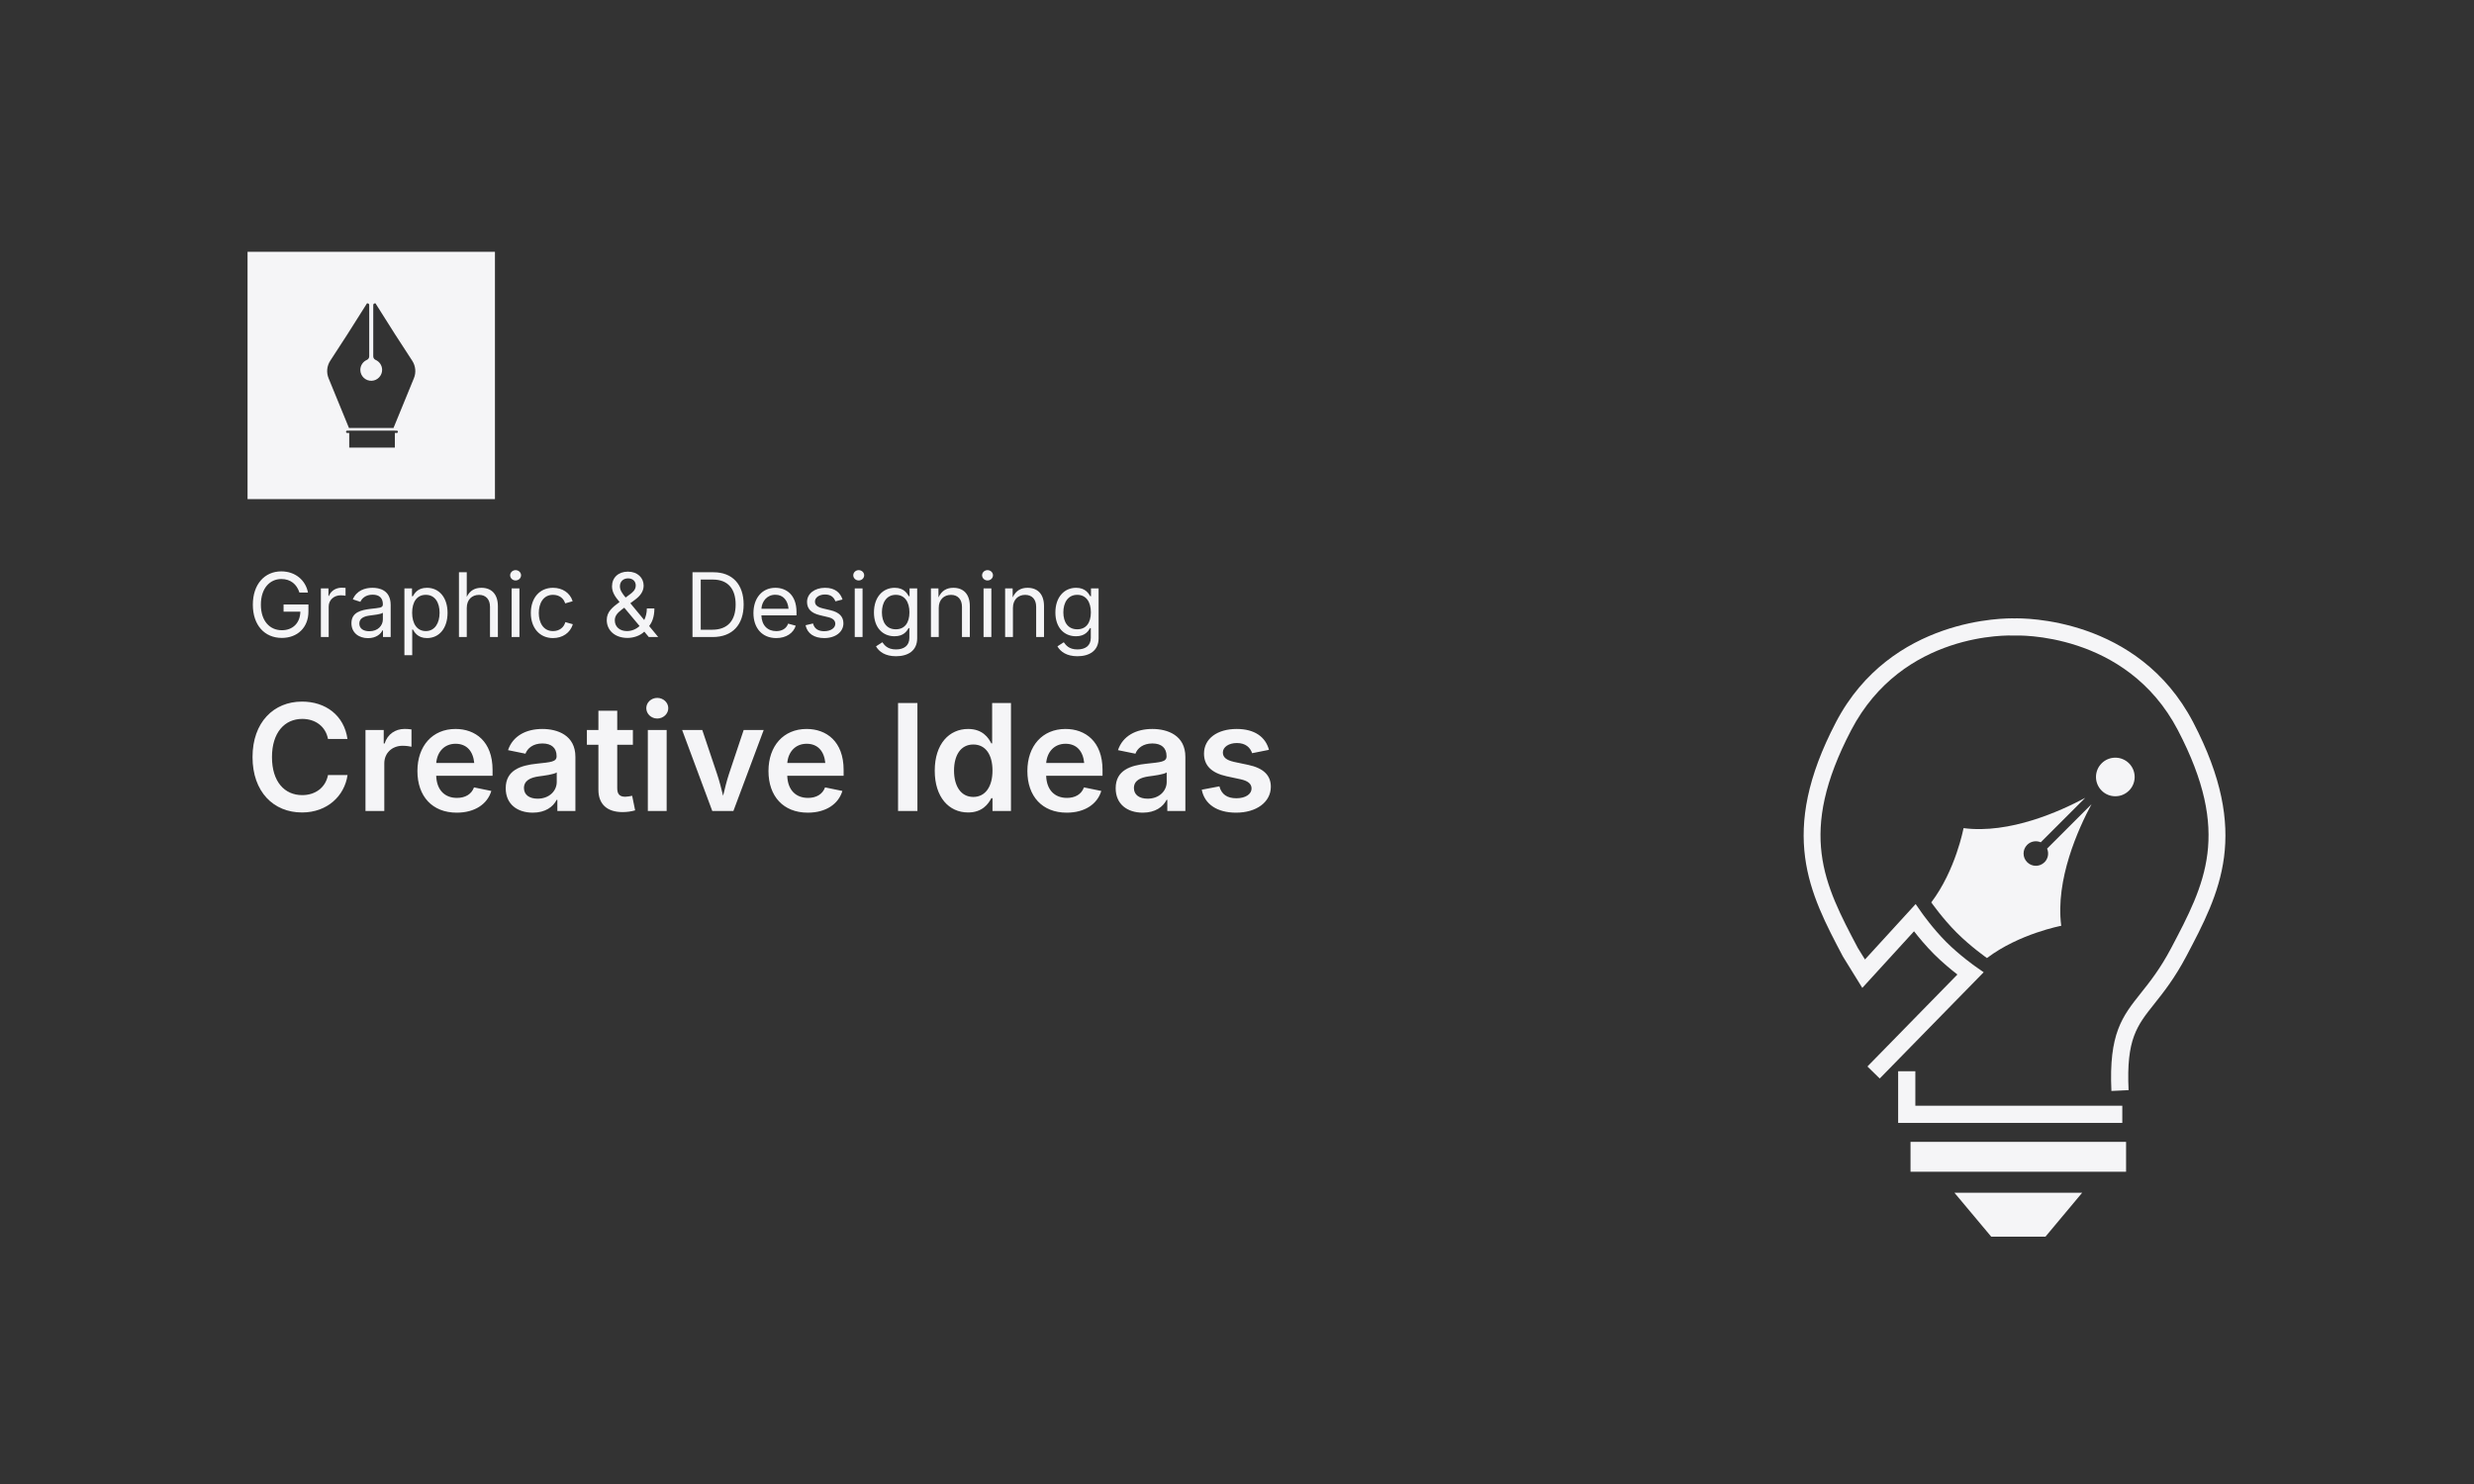
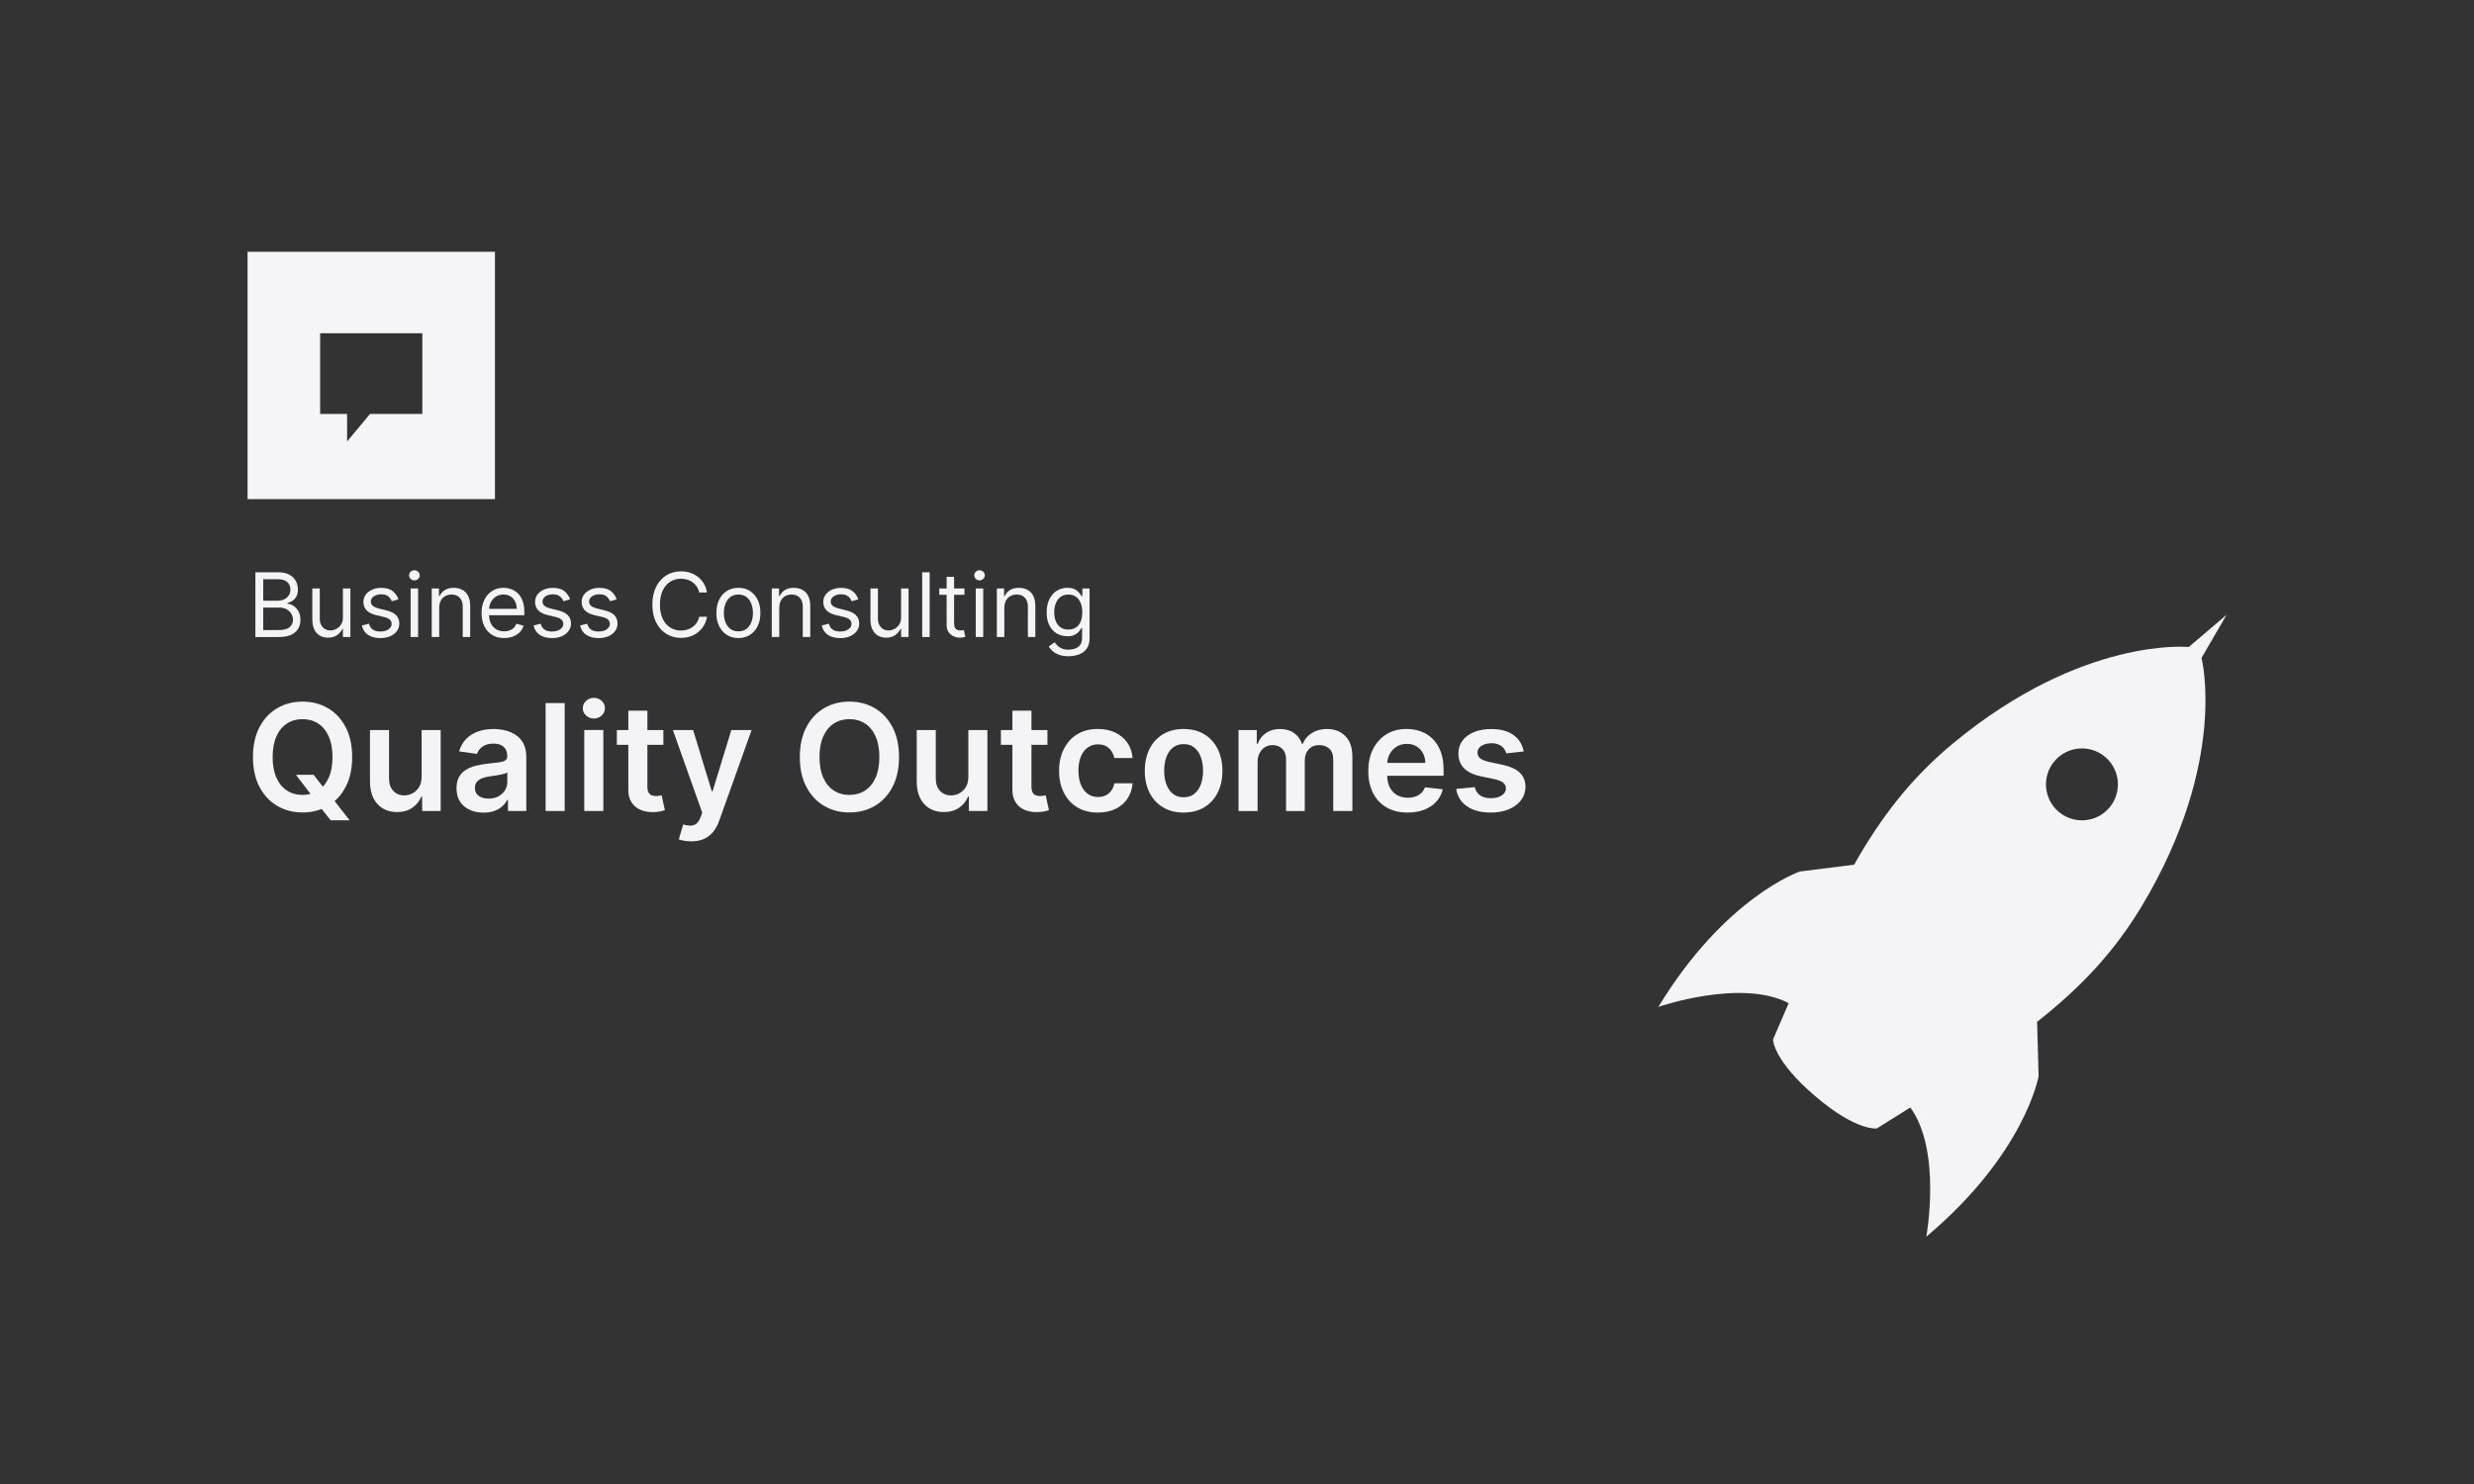
<svg xmlns="http://www.w3.org/2000/svg" id="Layer_2" data-name="Layer 2" viewBox="0 0 1000 600">
  <defs>
    <style>
      .cls-1 {
-         letter-spacing: -.02em;
+         fill: #f4f4f6;
      }

      .cls-2 {
-         font-family: Inter-Regular, Inter;
-         font-size: 36px;
-       }
- 
-       .cls-2, .cls-3, .cls-4 {
        fill: #f5f5f7;
      }

-       .cls-5 {
+       .cls-3 {
        fill: #333;
-       }
- 
-       .cls-6 {
-         letter-spacing: -.02em;
-       }
- 
-       .cls-4 {
-         font-family: Inter-SemiBold, Inter;
-         font-size: 60px;
-         font-weight: 600;
      }
    </style>
  </defs>
  <g id="Layer_1-2" data-name="Layer 1">
    <g>
-       <rect class="cls-5" width="1000" height="600" />
+       <rect class="cls-3" width="1000" height="600" />
+       <path class="cls-1" d="m824.01,435.14l-.61-22c17.23-13.56,31.11-28.01,42.56-47.19,34.75-58.25,23.9-99.94,23.9-99.94l10.14-17.44-15.29,13.02s-42.87-4.38-95.13,38.84c-17.2,14.21-29.36,30.1-40.13,49.17l-21.93,2.76s-30.08,10.15-57.2,54.73c0,0,33.4-11.57,52.67-1.51-2.04,4.73-4.14,9.62-6.32,14.68,0,0-.13,8.21,16.82,22.75,16.94,14.53,25.13,13.23,25.13,13.23,4.66-2.93,9.17-5.74,13.53-8.47,12.81,17.52,6.48,52.23,6.48,52.23,39.93-33.58,45.38-64.86,45.38-64.86Zm8.06-106.97c-6.1-5.23-6.8-14.41-1.57-20.5,5.23-6.09,14.4-6.8,20.5-1.57,6.09,5.23,6.79,14.4,1.57,20.5-5.22,6.09-14.4,6.8-20.49,1.57Z" />
      <g>
-         <rect class="cls-3" x="100.06" y="101.8" width="100" height="100" />
-         <g>
-           <g>
-             <rect class="cls-5" x="141.16" y="174.32" width="18.44" height="6.65" />
-             <path class="cls-5" d="m159.65,135.11l-7.88-12.47h-.21c-.38,0-.69.31-.69.69v20.76c0,.63.39,1.18.96,1.43,1.54.68,2.62,2.22,2.63,4.02,0,2.32-1.85,4.29-4.16,4.41-2.54.14-4.65-1.89-4.65-4.4,0-1.8,1.08-3.35,2.63-4.03.58-.25.96-.81.96-1.44v-20.75c0-.38-.31-.69-.69-.69h-.21l-7.88,12.47-6.99,10.77c-1.36,2.1-1.61,4.73-.66,7.04l8.24,20.11h18.01l8.24-20.11c.95-2.31.7-4.94-.66-7.04l-6.99-10.77Z" />
-           </g>
-           <path class="cls-5" d="m160.38,175.04h-20.05c-.25,0-.46-.2-.46-.46h0c0-.25.2-.46.46-.46h20.05c.25,0,.46.2.46.46h0c0,.25-.2.46-.46.46Z" />
-         </g>
+         <path class="cls-1" d="m142.35,306.08c0,4.7-.88,8.73-2.63,12.07-1.75,3.35-4.14,5.91-7.16,7.68s-6.44,2.66-10.26,2.66-7.24-.89-10.26-2.67-5.41-4.35-7.16-7.69c-1.75-3.34-2.63-7.36-2.63-12.05s.88-8.72,2.63-12.07c1.75-3.34,4.14-5.91,7.16-7.68s6.44-2.66,10.26-2.66,7.24.89,10.26,2.66,5.4,4.34,7.16,7.68c1.75,3.35,2.63,7.37,2.63,12.07Zm-7.95,0c0-3.31-.52-6.1-1.54-8.38-1.03-2.28-2.46-4.01-4.27-5.18-1.82-1.17-3.91-1.76-6.29-1.76s-4.47.59-6.29,1.76-3.24,2.9-4.27,5.18c-1.03,2.28-1.54,5.07-1.54,8.38s.51,6.1,1.54,8.38c1.03,2.28,2.45,4,4.27,5.18s3.91,1.76,6.29,1.76,4.47-.59,6.29-1.76c1.82-1.17,3.24-2.9,4.27-5.18,1.03-2.28,1.54-5.07,1.54-8.38Zm-14.79,7.16h7.16l4.24,5.5,3.03,3.58,7.27,9.33h-7.67l-4.94-6.26-2.11-2.98-6.97-9.16Z" />
+         <path class="cls-1" d="m170.41,314.13v-18.96h7.71v32.73h-7.48v-5.82h-.34c-.74,1.83-1.95,3.33-3.63,4.5-1.68,1.17-3.75,1.75-6.21,1.75-2.14,0-4.04-.48-5.68-1.44-1.64-.96-2.92-2.36-3.85-4.2-.92-1.84-1.38-4.07-1.38-6.68v-20.84h7.71v19.65c0,2.07.57,3.72,1.71,4.94,1.14,1.22,2.63,1.83,4.47,1.83,1.14,0,2.24-.28,3.3-.83s1.94-1.38,2.63-2.48c.69-1.1,1.03-2.48,1.03-4.14Z" />
+         <path class="cls-1" d="m195.47,328.56c-2.07,0-3.94-.37-5.59-1.12-1.65-.75-2.96-1.85-3.92-3.31s-1.44-3.27-1.44-5.41c0-1.85.34-3.37,1.02-4.58.68-1.21,1.61-2.17,2.79-2.9,1.18-.72,2.51-1.27,4-1.65,1.48-.38,3.02-.65,4.61-.82,1.92-.2,3.47-.38,4.67-.54s2.06-.42,2.61-.77c.55-.35.82-.89.82-1.63v-.13c0-1.6-.48-2.85-1.43-3.73-.95-.88-2.32-1.32-4.11-1.32-1.89,0-3.38.41-4.49,1.24-1.1.82-1.84,1.8-2.23,2.92l-7.2-1.02c.57-1.99,1.51-3.65,2.81-5,1.31-1.34,2.9-2.35,4.79-3.03,1.89-.67,3.98-1.01,6.26-1.01,1.58,0,3.15.18,4.71.55,1.56.37,2.99.98,4.28,1.82,1.29.84,2.33,1.99,3.12,3.44.79,1.45,1.18,3.26,1.18,5.43v21.9h-7.41v-4.5h-.26c-.47.91-1.13,1.76-1.97,2.55-.85.79-1.9,1.42-3.18,1.9-1.27.48-2.76.71-4.46.71Zm2-5.67c1.55,0,2.89-.31,4.03-.93,1.14-.62,2.01-1.44,2.63-2.46.62-1.02.93-2.14.93-3.35v-3.86c-.24.2-.65.38-1.22.55-.58.17-1.22.32-1.93.45-.71.13-1.41.24-2.11.34s-1.3.18-1.81.25c-1.15.16-2.18.41-3.09.77-.91.36-1.63.85-2.15,1.48-.53.63-.79,1.45-.79,2.44,0,1.42.52,2.49,1.55,3.22s2.36,1.09,3.96,1.09Z" />
+         <path class="cls-1" d="m228.24,284.26v43.64h-7.71v-43.64h7.71Z" />
+         <path class="cls-1" d="m240.04,290.52c-1.22,0-2.27-.41-3.15-1.23-.88-.82-1.32-1.8-1.32-2.95s.44-2.16,1.32-2.97c.88-.82,1.93-1.23,3.15-1.23s2.29.41,3.16,1.23c.87.82,1.31,1.81,1.31,2.97s-.44,2.13-1.31,2.95c-.87.82-1.93,1.23-3.16,1.23Zm-3.88,37.37v-32.73h7.71v32.73h-7.71Z" />
+         <path class="cls-1" d="m268.14,295.17v5.97h-18.81v-5.97h18.81Zm-14.17-7.84h7.71v30.72c0,1.04.16,1.83.48,2.38s.74.92,1.27,1.12c.53.2,1.11.3,1.75.3.48,0,.93-.04,1.33-.11s.71-.14.93-.19l1.3,6.03c-.41.14-1,.3-1.76.47-.76.17-1.69.27-2.78.3-1.93.06-3.67-.24-5.22-.88-1.55-.65-2.77-1.65-3.68-3.02-.9-1.36-1.35-3.07-1.33-5.11v-32Z" />
+         <path class="cls-1" d="m279.39,340.17c-1.05,0-2.02-.08-2.91-.25s-1.59-.35-2.12-.56l1.79-6.01c1.12.33,2.12.48,3,.47.88-.01,1.66-.29,2.33-.82.67-.53,1.25-1.42,1.71-2.65l.66-1.77-11.87-33.41h8.18l7.54,24.72h.34l7.56-24.72h8.2l-13.1,36.69c-.61,1.73-1.42,3.22-2.43,4.46-1.01,1.24-2.24,2.19-3.7,2.86-1.46.66-3.19.99-5.21.99Z" />
+         <path class="cls-1" d="m363.39,306.08c0,4.7-.88,8.73-2.63,12.07-1.75,3.35-4.14,5.91-7.16,7.68-3.02,1.78-6.44,2.66-10.26,2.66s-7.24-.89-10.26-2.67c-3.02-1.78-5.4-4.35-7.16-7.69-1.75-3.34-2.63-7.36-2.63-12.05s.88-8.72,2.63-12.07c1.75-3.34,4.14-5.91,7.16-7.68,3.02-1.78,6.44-2.66,10.26-2.66s7.24.89,10.26,2.66c3.02,1.78,5.4,4.34,7.16,7.68,1.75,3.35,2.63,7.37,2.63,12.07Zm-7.95,0c0-3.31-.51-6.1-1.54-8.38-1.03-2.28-2.45-4.01-4.27-5.18s-3.91-1.76-6.29-1.76-4.47.59-6.29,1.76-3.24,2.9-4.27,5.18c-1.03,2.28-1.54,5.07-1.54,8.38s.51,6.1,1.54,8.38c1.03,2.28,2.45,4,4.27,5.18s3.91,1.76,6.29,1.76,4.47-.59,6.29-1.76,3.24-2.9,4.27-5.18c1.03-2.28,1.54-5.07,1.54-8.38Z" />
+         <path class="cls-1" d="m391.4,314.13v-18.96h7.71v32.73h-7.48v-5.82h-.34c-.74,1.83-1.95,3.33-3.63,4.5-1.68,1.17-3.75,1.75-6.21,1.75-2.14,0-4.04-.48-5.68-1.44-1.64-.96-2.92-2.36-3.85-4.2-.92-1.84-1.38-4.07-1.38-6.68v-20.84h7.71v19.65c0,2.07.57,3.72,1.71,4.94,1.14,1.22,2.63,1.83,4.47,1.83,1.14,0,2.24-.28,3.3-.83s1.94-1.38,2.63-2.48c.69-1.1,1.03-2.48,1.03-4.14Z" />
+         <path class="cls-1" d="m423.38,295.17v5.97h-18.81v-5.97h18.81Zm-14.17-7.84h7.71v30.72c0,1.04.16,1.83.48,2.38.32.55.74.92,1.27,1.12.53.2,1.11.3,1.75.3.48,0,.93-.04,1.33-.11.4-.07.71-.14.93-.19l1.3,6.03c-.41.14-1,.3-1.76.47-.76.17-1.69.27-2.78.3-1.93.06-3.67-.24-5.22-.88-1.55-.65-2.77-1.65-3.67-3.02-.9-1.36-1.35-3.07-1.33-5.11v-32Z" />
+         <path class="cls-1" d="m443.77,328.53c-3.27,0-6.07-.72-8.41-2.15s-4.13-3.42-5.39-5.96c-1.26-2.54-1.89-5.46-1.89-8.77s.64-6.26,1.92-8.81c1.28-2.55,3.09-4.54,5.42-5.97,2.34-1.43,5.1-2.14,8.3-2.14,2.66,0,5.01.49,7.06,1.46,2.05.97,3.69,2.34,4.91,4.11,1.22,1.77,1.92,3.83,2.09,6.19h-7.37c-.3-1.58-1.01-2.89-2.12-3.95-1.12-1.06-2.6-1.59-4.46-1.59-1.58,0-2.96.42-4.15,1.27-1.19.85-2.12,2.06-2.78,3.63s-.99,3.47-.99,5.67.33,4.14.98,5.74c.65,1.6,1.57,2.83,2.76,3.69,1.19.86,2.58,1.29,4.19,1.29,1.14,0,2.16-.22,3.06-.65.9-.43,1.66-1.06,2.27-1.89.61-.82,1.03-1.83,1.26-3h7.37c-.18,2.32-.87,4.37-2.04,6.15-1.18,1.78-2.78,3.17-4.81,4.18-2.03,1-4.42,1.5-7.16,1.5Z" />
+         <path class="cls-1" d="m478.42,328.53c-3.2,0-5.96-.7-8.31-2.11s-4.16-3.37-5.45-5.9c-1.29-2.53-1.93-5.48-1.93-8.86s.64-6.34,1.93-8.89c1.29-2.54,3.1-4.52,5.45-5.92s5.11-2.11,8.31-2.11,5.97.7,8.31,2.11,4.16,3.38,5.44,5.92c1.29,2.54,1.93,5.5,1.93,8.89s-.64,6.33-1.93,8.86-3.1,4.5-5.44,5.9-5.11,2.11-8.31,2.11Zm.04-6.18c1.73,0,3.18-.48,4.35-1.44,1.17-.96,2.03-2.25,2.61-3.87.57-1.62.86-3.42.86-5.41s-.29-3.82-.86-5.44c-.58-1.63-1.45-2.92-2.61-3.89-1.17-.97-2.61-1.45-4.35-1.45s-3.25.48-4.42,1.45c-1.17.97-2.04,2.26-2.62,3.89-.58,1.63-.86,3.44-.86,5.44s.29,3.79.86,5.41c.58,1.62,1.45,2.91,2.62,3.87,1.17.96,2.65,1.44,4.42,1.44Z" />
+         <path class="cls-1" d="m500.62,327.9v-32.73h7.37v5.56h.38c.68-1.88,1.81-3.34,3.39-4.4,1.58-1.06,3.46-1.59,5.65-1.59s4.09.54,5.61,1.61c1.53,1.07,2.6,2.53,3.23,4.38h.34c.72-1.82,1.95-3.27,3.67-4.36s3.77-1.63,6.15-1.63c3.01,0,5.47.95,7.37,2.86,1.9,1.9,2.85,4.68,2.85,8.33v21.97h-7.73v-20.77c0-2.03-.54-3.52-1.62-4.46-1.08-.94-2.4-1.42-3.96-1.42-1.86,0-3.31.58-4.36,1.74-1.04,1.16-1.57,2.66-1.57,4.51v20.41h-7.56v-21.09c0-1.69-.51-3.04-1.52-4.05s-2.34-1.51-3.97-1.51c-1.11,0-2.12.28-3.03.84-.91.56-1.63,1.35-2.17,2.37s-.81,2.2-.81,3.55v19.9h-7.71Z" />
+         <path class="cls-1" d="m568.97,328.53c-3.28,0-6.11-.69-8.49-2.06-2.38-1.37-4.21-3.32-5.49-5.84s-1.92-5.49-1.92-8.92.64-6.32,1.93-8.87c1.29-2.55,3.09-4.54,5.4-5.97,2.31-1.43,5.04-2.14,8.16-2.14,2.02,0,3.92.32,5.72.97s3.39,1.64,4.77,2.99c1.39,1.35,2.48,3.07,3.27,5.15.79,2.08,1.19,4.56,1.19,7.43v2.37h-26.83v-5.2h19.43c-.01-1.48-.33-2.79-.96-3.95-.63-1.16-1.5-2.07-2.61-2.74-1.12-.67-2.41-1-3.89-1-1.58,0-2.96.38-4.15,1.14-1.19.76-2.12,1.75-2.78,2.98-.66,1.23-1,2.58-1.01,4.04v4.54c0,1.9.35,3.53,1.04,4.89.7,1.36,1.67,2.39,2.92,3.11,1.25.72,2.71,1.08,4.39,1.08,1.12,0,2.14-.16,3.05-.48.91-.32,1.7-.79,2.36-1.42.67-.62,1.17-1.4,1.51-2.32l7.2.81c-.46,1.9-1.32,3.56-2.59,4.97-1.27,1.41-2.89,2.51-4.87,3.28-1.97.77-4.23,1.16-6.78,1.16Z" />
+         <path class="cls-1" d="m615.91,303.82l-7.03.77c-.2-.71-.54-1.38-1.03-2s-1.15-1.13-1.97-1.51c-.82-.38-1.83-.58-3.03-.58-1.61,0-2.95.35-4.04,1.04-1.09.7-1.62,1.6-1.61,2.71-.01.95.34,1.73,1.05,2.32.72.6,1.91,1.09,3.57,1.47l5.58,1.19c3.1.67,5.4,1.73,6.91,3.17,1.51,1.45,2.28,3.35,2.29,5.69-.01,2.06-.61,3.87-1.8,5.44-1.19,1.57-2.83,2.79-4.93,3.68-2.1.88-4.52,1.32-7.24,1.32-4.01,0-7.23-.84-9.67-2.53s-3.9-4.03-4.37-7.04l7.52-.72c.34,1.48,1.07,2.59,2.17,3.35,1.11.75,2.55,1.13,4.33,1.13s3.31-.38,4.42-1.13,1.67-1.68,1.67-2.79c0-.94-.36-1.71-1.08-2.32-.72-.61-1.83-1.08-3.33-1.41l-5.58-1.17c-3.14-.65-5.46-1.76-6.97-3.31-1.51-1.56-2.25-3.53-2.24-5.91-.01-2.02.54-3.77,1.65-5.25,1.11-1.48,2.67-2.63,4.67-3.45,2-.82,4.3-1.22,6.91-1.22,3.83,0,6.86.82,9.07,2.45,2.21,1.63,3.58,3.84,4.1,6.63Z" />
      </g>
-       <text class="cls-4" transform="translate(99.06 327.9)">
-         <tspan x="0" y="0">C</tspan>
-         <tspan class="cls-6" x="44.62" y="0">r</tspan>
-         <tspan x="67.05" y="0">eati</tspan>
-         <tspan class="cls-1" x="175.52" y="0">v</tspan>
-         <tspan x="208.95" y="0">e Ideas</tspan>
-       </text>
-       <text class="cls-2" transform="translate(100.06 257.56)">
-         <tspan x="0" y="0">Graphic &amp; Designing</tspan>
-       </text>
      <g>
-         <g>
-           <path class="cls-3" d="m853.44,441.08c-1.09-23.22,4.37-30.09,11.93-39.59,3.67-4.61,7.83-9.84,12.23-18.19,13.67-25.93,24.47-46.42,2.71-88.08-20.92-40.05-65.41-38.29-65.86-38.26h-.17s-.17,0-.17,0c-1.84-.08-45.01-1.66-65.86,38.26-21.77,41.67-10.97,62.15,2.71,88.08l2.87,4.63,20.48-22.41,2.49,3.56c.04.06,4.45,6.35,9.88,11.78,5.43,5.43,11.71,9.84,11.77,9.88l3.36,2.35-42.02,42.96-4.97-4.86,36.37-37.18c-2.51-1.94-6.08-4.88-9.44-8.23-3.27-3.27-6.15-6.76-8.09-9.25l-20.91,22.89-7.82-12.66c-13.58-25.73-26.3-49.84-2.84-94.75,22.27-42.63,68.96-42.08,72.19-41.99,3.23-.09,49.93-.64,72.2,41.99,23.45,44.9,10.74,69.01-2.73,94.54-4.71,8.93-9.27,14.67-12.94,19.28-7.11,8.93-11.4,14.32-10.43,34.93l-6.94.33Z" />
-           <polygon class="cls-3" points="857.84 454.01 767.24 454.01 767.24 433.12 774.19 433.12 774.19 447.06 857.84 447.06 857.84 454.01" />
-           <g>
-             <path class="cls-3" d="m860.54,319.66c-3.05,3.04-8,3.04-11.05-.01-3.05-3.04-3.05-7.98,0-11.03,3.06-3.05,8-3.05,11.06,0,3.05,3.05,3.05,7.99,0,11.04Z" />
-             <path class="cls-3" d="m845.41,325.14l-17.97,17.97c.79,1.82.45,4-1.03,5.49-1.94,1.94-5.09,1.94-7.02,0-1.94-1.94-1.94-5.08,0-7.02,1.48-1.49,3.67-1.82,5.49-1.03l17.96-17.97c-9.96,5.36-30.49,14.67-49.17,12.24,0,0-3.16,16.99-13.04,30.02,0,0,4.54,6.52,10.27,12.24,5.73,5.73,12.24,10.27,12.24,10.27,13.04-9.87,30.02-13.04,30.02-13.04-2.43-18.68,6.88-39.21,12.24-49.17Z" />
-           </g>
-         </g>
-         <polygon class="cls-3" points="826.78 500 804.86 500 789.99 482.24 841.62 482.24 826.78 500" />
-         <rect class="cls-3" x="772.24" y="461.67" width="87.13" height="12.08" />
+         <path class="cls-1" d="m103.23,257.56v-26.18h9.15c1.82,0,3.33.31,4.51.94s2.07,1.47,2.65,2.52c.58,1.05.87,2.22.87,3.5,0,1.12-.2,2.05-.59,2.79-.4.73-.92,1.31-1.56,1.74-.64.43-1.34.74-2.09.95v.26c.8.05,1.61.33,2.42.84.81.51,1.49,1.24,2.03,2.2.54.95.82,2.12.82,3.5s-.3,2.49-.9,3.54c-.6,1.05-1.54,1.88-2.83,2.49-1.29.61-2.96.92-5.02.92h-9.46Zm3.17-14.68h5.88c.95,0,1.82-.19,2.59-.56.77-.38,1.38-.9,1.84-1.59.46-.68.68-1.48.68-2.4,0-1.15-.4-2.13-1.2-2.93-.8-.81-2.07-1.21-3.81-1.21h-5.98v8.69Zm0,11.86h6.29c2.07,0,3.54-.4,4.42-1.21.87-.81,1.31-1.78,1.31-2.93,0-.89-.23-1.71-.68-2.46-.45-.75-1.09-1.36-1.93-1.82-.84-.46-1.82-.68-2.97-.68h-6.44v9.1Z" />
+         <path class="cls-1" d="m138.61,249.53v-11.61h3.02v19.64h-3.02v-3.32h-.2c-.46,1-1.18,1.84-2.15,2.54s-2.2,1.04-3.68,1.04c-1.23,0-2.32-.27-3.27-.81-.95-.54-1.7-1.36-2.25-2.46-.54-1.09-.82-2.48-.82-4.15v-12.48h3.02v12.27c0,1.43.4,2.57,1.21,3.43s1.83,1.28,3.09,1.28c.75,0,1.52-.19,2.29-.58.78-.38,1.44-.97,1.97-1.76.53-.79.8-1.8.8-3.03Z" />
+         <path class="cls-1" d="m161.06,242.32l-2.71.77c-.17-.45-.42-.89-.75-1.32-.33-.43-.77-.79-1.34-1.07s-1.28-.42-2.16-.42c-1.2,0-2.2.28-3,.82-.8.55-1.2,1.25-1.2,2.09,0,.75.27,1.34.82,1.78.55.44,1.4.8,2.56,1.09l2.91.72c1.76.43,3.06,1.08,3.92,1.95.86.87,1.29,2,1.29,3.37,0,1.12-.32,2.13-.96,3.02-.64.89-1.54,1.58-2.69,2.1-1.15.51-2.49.77-4.01.77-2,0-3.66-.43-4.97-1.3-1.31-.87-2.14-2.14-2.49-3.81l2.86-.72c.27,1.06.79,1.85,1.55,2.38.76.53,1.76.79,3,.79,1.41,0,2.53-.3,3.36-.9s1.25-1.32,1.25-2.17c0-.68-.24-1.25-.72-1.72-.48-.46-1.21-.81-2.2-1.04l-3.27-.77c-1.8-.43-3.12-1.09-3.96-1.99-.84-.9-1.26-2.03-1.26-3.38,0-1.11.31-2.09.94-2.94.63-.85,1.48-1.52,2.57-2.01,1.09-.49,2.32-.73,3.7-.73,1.94,0,3.47.43,4.58,1.28,1.11.85,1.9,1.98,2.37,3.38Z" />
+         <path class="cls-1" d="m167.5,234.65c-.59,0-1.09-.2-1.51-.6s-.63-.88-.63-1.44.21-1.04.63-1.45c.42-.4.93-.6,1.51-.6s1.09.2,1.52.6c.42.4.63.88.63,1.45s-.21,1.04-.63,1.44-.93.6-1.52.6Zm-1.53,22.91v-19.64h3.02v19.64h-3.02Z" />
+         <path class="cls-1" d="m177.53,245.75v11.81h-3.02v-19.64h2.92v3.07h.25c.46-1,1.16-1.8,2.1-2.41s2.15-.91,3.63-.91c1.33,0,2.49.27,3.49.81s1.77,1.36,2.33,2.45c.55,1.1.83,2.48.83,4.15v12.48h-3.02v-12.27c0-1.54-.4-2.75-1.2-3.61-.8-.87-1.9-1.3-3.3-1.3-.96,0-1.82.21-2.58.63-.75.42-1.35,1.03-1.78,1.83-.43.8-.65,1.77-.65,2.92Z" />
+         <path class="cls-1" d="m203.81,257.97c-1.89,0-3.52-.42-4.89-1.26-1.37-.84-2.42-2.01-3.16-3.53-.74-1.51-1.11-3.27-1.11-5.29s.37-3.79,1.11-5.32,1.77-2.74,3.09-3.61c1.33-.86,2.87-1.3,4.65-1.3,1.02,0,2.03.17,3.03.51s1.91.89,2.72,1.66c.82.76,1.47,1.77,1.96,3.02.49,1.25.73,2.8.73,4.63v1.28h-15.14v-2.61h12.07c0-1.11-.22-2.1-.66-2.97-.44-.87-1.06-1.56-1.87-2.06-.8-.5-1.75-.75-2.84-.75-1.2,0-2.24.3-3.11.89-.87.59-1.54,1.36-2.01,2.31-.47.95-.7,1.96-.7,3.04v1.74c0,1.48.26,2.74.77,3.76s1.23,1.81,2.15,2.34c.92.53,1.99.8,3.21.8.79,0,1.51-.11,2.15-.34s1.2-.57,1.67-1.02c.47-.46.83-1.02,1.09-1.71l2.92.82c-.31.99-.82,1.86-1.55,2.6-.72.75-1.62,1.33-2.69,1.74s-2.26.62-3.59.62Z" />
+         <path class="cls-1" d="m230.45,242.32l-2.71.77c-.17-.45-.42-.89-.75-1.32-.33-.43-.77-.79-1.34-1.07s-1.28-.42-2.16-.42c-1.2,0-2.2.28-3,.82-.8.55-1.2,1.25-1.2,2.09,0,.75.27,1.34.82,1.78.54.44,1.4.8,2.56,1.09l2.92.72c1.76.43,3.06,1.08,3.92,1.95.86.87,1.29,2,1.29,3.37,0,1.12-.32,2.13-.97,3.02-.64.89-1.54,1.58-2.69,2.1-1.15.51-2.49.77-4.01.77-2,0-3.66-.43-4.97-1.3-1.31-.87-2.14-2.14-2.49-3.81l2.86-.72c.27,1.06.79,1.85,1.55,2.38.76.53,1.76.79,3,.79,1.41,0,2.52-.3,3.36-.9s1.25-1.32,1.25-2.17c0-.68-.24-1.25-.72-1.72-.48-.46-1.21-.81-2.2-1.04l-3.27-.77c-1.8-.43-3.12-1.09-3.96-1.99-.84-.9-1.26-2.03-1.26-3.38,0-1.11.31-2.09.94-2.94.63-.85,1.48-1.52,2.57-2.01,1.09-.49,2.32-.73,3.7-.73,1.94,0,3.47.43,4.58,1.28,1.11.85,1.9,1.98,2.37,3.38Z" />
+         <path class="cls-1" d="m249.27,242.32l-2.71.77c-.17-.45-.42-.89-.75-1.32-.33-.43-.77-.79-1.34-1.07s-1.28-.42-2.16-.42c-1.2,0-2.2.28-3,.82-.8.55-1.2,1.25-1.2,2.09,0,.75.27,1.34.82,1.78.55.44,1.4.8,2.56,1.09l2.91.72c1.76.43,3.06,1.08,3.92,1.95.86.87,1.29,2,1.29,3.37,0,1.12-.32,2.13-.96,3.02-.64.89-1.54,1.58-2.69,2.1-1.15.51-2.49.77-4.01.77-2,0-3.66-.43-4.97-1.3-1.31-.87-2.14-2.14-2.49-3.81l2.86-.72c.27,1.06.79,1.85,1.55,2.38.76.53,1.76.79,3,.79,1.41,0,2.53-.3,3.36-.9s1.25-1.32,1.25-2.17c0-.68-.24-1.25-.72-1.72-.48-.46-1.21-.81-2.2-1.04l-3.27-.77c-1.8-.43-3.12-1.09-3.96-1.99-.84-.9-1.26-2.03-1.26-3.38,0-1.11.31-2.09.94-2.94.63-.85,1.48-1.52,2.57-2.01,1.09-.49,2.32-.73,3.7-.73,1.94,0,3.47.43,4.58,1.28,1.11.85,1.9,1.98,2.37,3.38Z" />
+         <path class="cls-1" d="m285.78,239.56h-3.17c-.19-.91-.51-1.71-.98-2.4s-1.03-1.27-1.69-1.75-1.39-.83-2.19-1.07-1.64-.36-2.51-.36c-1.58,0-3.02.4-4.3,1.2-1.28.8-2.3,1.98-3.06,3.54-.75,1.56-1.13,3.47-1.13,5.74s.38,4.18,1.13,5.74c.75,1.56,1.77,2.74,3.06,3.54,1.28.8,2.72,1.2,4.3,1.2.87,0,1.71-.12,2.51-.36s1.53-.59,2.19-1.07c.66-.47,1.22-1.06,1.69-1.75.46-.69.79-1.49.98-2.4h3.17c-.24,1.34-.67,2.54-1.3,3.59-.63,1.06-1.42,1.95-2.35,2.69s-1.99,1.3-3.15,1.68c-1.16.38-2.41.58-3.73.58-2.23,0-4.22-.55-5.96-1.64-1.74-1.09-3.11-2.64-4.1-4.65s-1.5-4.4-1.5-7.16.5-5.15,1.5-7.16,2.36-3.56,4.1-4.65c1.74-1.09,3.72-1.64,5.96-1.64,1.32,0,2.56.19,3.73.58,1.16.38,2.21.94,3.15,1.68s1.72,1.63,2.35,2.68,1.07,2.25,1.3,3.6Z" />
+         <path class="cls-1" d="m298.46,257.97c-1.77,0-3.33-.42-4.66-1.27-1.33-.84-2.37-2.02-3.12-3.54-.75-1.52-1.12-3.29-1.12-5.32s.37-3.83,1.12-5.36c.75-1.53,1.79-2.71,3.12-3.55,1.33-.84,2.89-1.27,4.66-1.27s3.33.42,4.66,1.27,2.37,2.03,3.12,3.55,1.12,3.31,1.12,5.36-.37,3.8-1.12,5.32c-.75,1.52-1.79,2.7-3.12,3.54s-2.89,1.27-4.66,1.27Zm0-2.71c1.35,0,2.46-.35,3.32-1.04s1.51-1.6,1.93-2.72c.42-1.12.63-2.34.63-3.66s-.21-2.54-.63-3.67c-.42-1.13-1.06-2.05-1.93-2.75-.87-.7-1.98-1.05-3.32-1.05s-2.45.35-3.32,1.05c-.87.7-1.51,1.62-1.93,2.75-.42,1.13-.63,2.36-.63,3.67s.21,2.53.63,3.66c.42,1.12,1.06,2.03,1.93,2.72.87.69,1.98,1.04,3.32,1.04Z" />
+         <path class="cls-1" d="m314.98,245.75v11.81h-3.02v-19.64h2.92v3.07h.25c.46-1,1.16-1.8,2.1-2.41s2.15-.91,3.63-.91c1.33,0,2.49.27,3.49.81s1.77,1.36,2.33,2.45c.55,1.1.83,2.48.83,4.15v12.48h-3.02v-12.27c0-1.54-.4-2.75-1.2-3.61-.8-.87-1.9-1.3-3.3-1.3-.96,0-1.82.21-2.58.63-.75.42-1.35,1.03-1.78,1.83-.43.8-.65,1.77-.65,2.92Z" />
+         <path class="cls-1" d="m346.94,242.32l-2.71.77c-.17-.45-.42-.89-.75-1.32-.33-.43-.77-.79-1.34-1.07s-1.28-.42-2.16-.42c-1.2,0-2.2.28-3,.82-.8.55-1.2,1.25-1.2,2.09,0,.75.27,1.34.82,1.78.54.44,1.4.8,2.56,1.09l2.92.72c1.76.43,3.06,1.08,3.92,1.95.86.87,1.29,2,1.29,3.37,0,1.12-.32,2.13-.97,3.02-.64.89-1.54,1.58-2.69,2.1-1.15.51-2.49.77-4.01.77-2,0-3.66-.43-4.97-1.3-1.31-.87-2.14-2.14-2.49-3.81l2.86-.72c.27,1.06.79,1.85,1.55,2.38.76.53,1.76.79,3,.79,1.41,0,2.52-.3,3.36-.9s1.25-1.32,1.25-2.17c0-.68-.24-1.25-.72-1.72-.48-.46-1.21-.81-2.2-1.04l-3.27-.77c-1.8-.43-3.12-1.09-3.96-1.99-.84-.9-1.26-2.03-1.26-3.38,0-1.11.31-2.09.94-2.94.63-.85,1.48-1.52,2.57-2.01,1.09-.49,2.32-.73,3.7-.73,1.94,0,3.47.43,4.58,1.28,1.11.85,1.9,1.98,2.37,3.38Z" />
+         <path class="cls-1" d="m364.22,249.53v-11.61h3.02v19.64h-3.02v-3.32h-.21c-.46,1-1.18,1.84-2.15,2.54s-2.2,1.04-3.68,1.04c-1.23,0-2.32-.27-3.27-.81-.96-.54-1.71-1.36-2.25-2.46-.55-1.09-.82-2.48-.82-4.15v-12.48h3.02v12.27c0,1.43.4,2.57,1.21,3.43.81.85,1.83,1.28,3.09,1.28.75,0,1.51-.19,2.29-.58.78-.38,1.44-.97,1.97-1.76.53-.79.8-1.8.8-3.03Z" />
+         <path class="cls-1" d="m375.78,231.38v26.18h-3.02v-26.18h3.02Z" />
+         <path class="cls-1" d="m389.84,237.92v2.56h-10.18v-2.56h10.18Zm-7.21-4.7h3.02v18.72c0,.85.12,1.49.38,1.91.25.42.58.7.97.84s.82.21,1.26.21c.33,0,.61-.02.82-.06s.38-.07.51-.1l.61,2.71c-.2.08-.49.16-.86.24s-.83.12-1.39.12c-.85,0-1.69-.18-2.5-.55-.81-.37-1.49-.92-2.02-1.67-.53-.75-.8-1.7-.8-2.84v-19.53Z" />
+         <path class="cls-1" d="m395.93,234.65c-.59,0-1.09-.2-1.51-.6s-.63-.88-.63-1.44.21-1.04.63-1.45c.42-.4.93-.6,1.51-.6s1.09.2,1.51.6c.42.4.63.88.63,1.45s-.21,1.04-.63,1.44-.93.6-1.51.6Zm-1.53,22.91v-19.64h3.02v19.64h-3.02Z" />
+         <path class="cls-1" d="m405.95,245.75v11.81h-3.02v-19.64h2.92v3.07h.26c.46-1,1.16-1.8,2.1-2.41s2.15-.91,3.63-.91c1.33,0,2.49.27,3.49.81,1,.54,1.77,1.36,2.33,2.45.55,1.1.83,2.48.83,4.15v12.48h-3.02v-12.27c0-1.54-.4-2.75-1.2-3.61-.8-.87-1.9-1.3-3.3-1.3-.96,0-1.82.21-2.58.63-.75.42-1.35,1.03-1.78,1.83-.43.8-.65,1.77-.65,2.92Z" />
+         <path class="cls-1" d="m431.93,265.33c-1.46,0-2.71-.19-3.76-.56-1.05-.37-1.92-.86-2.62-1.46-.69-.6-1.25-1.24-1.66-1.92l2.4-1.69c.27.36.62.77,1.04,1.23.42.46.99.87,1.72,1.21.73.35,1.69.52,2.87.52,1.59,0,2.89-.38,3.92-1.15,1.03-.77,1.55-1.97,1.55-3.6v-3.99h-.26c-.22.36-.53.8-.94,1.32-.4.52-.98.99-1.74,1.39-.75.41-1.77.61-3.05.61-1.59,0-3.01-.38-4.26-1.12-1.26-.75-2.25-1.84-2.98-3.27-.73-1.43-1.09-3.17-1.09-5.22s.35-3.76,1.06-5.26c.71-1.5,1.69-2.66,2.95-3.48,1.26-.82,2.72-1.23,4.37-1.23,1.28,0,2.29.21,3.05.63.75.42,1.33.9,1.74,1.43.4.53.72.97.94,1.31h.31v-3.12h2.92v20.2c0,1.69-.38,3.06-1.14,4.12-.76,1.06-1.79,1.84-3.07,2.34-1.28.5-2.71.75-4.28.75Zm-.1-10.79c1.21,0,2.23-.28,3.07-.83.84-.55,1.47-1.35,1.91-2.39.43-1.04.65-2.28.65-3.73s-.21-2.66-.64-3.75c-.43-1.08-1.06-1.93-1.89-2.54-.84-.61-1.87-.92-3.09-.92s-2.34.32-3.19.97c-.85.65-1.48,1.52-1.9,2.61s-.63,2.3-.63,3.63.21,2.57.65,3.61c.43,1.04,1.07,1.86,1.92,2.46.85.59,1.9.89,3.16.89Z" />
+       </g>
+       <g>
+         <rect class="cls-2" x="100.06" y="101.8" width="100" height="100" />
+         <polygon class="cls-3" points="170.71 134.74 170.71 167.35 149.57 167.35 140.3 178.49 140.3 167.35 129.4 167.35 129.4 134.74 170.71 134.74" />
      </g>
    </g>
  </g>
</svg>
